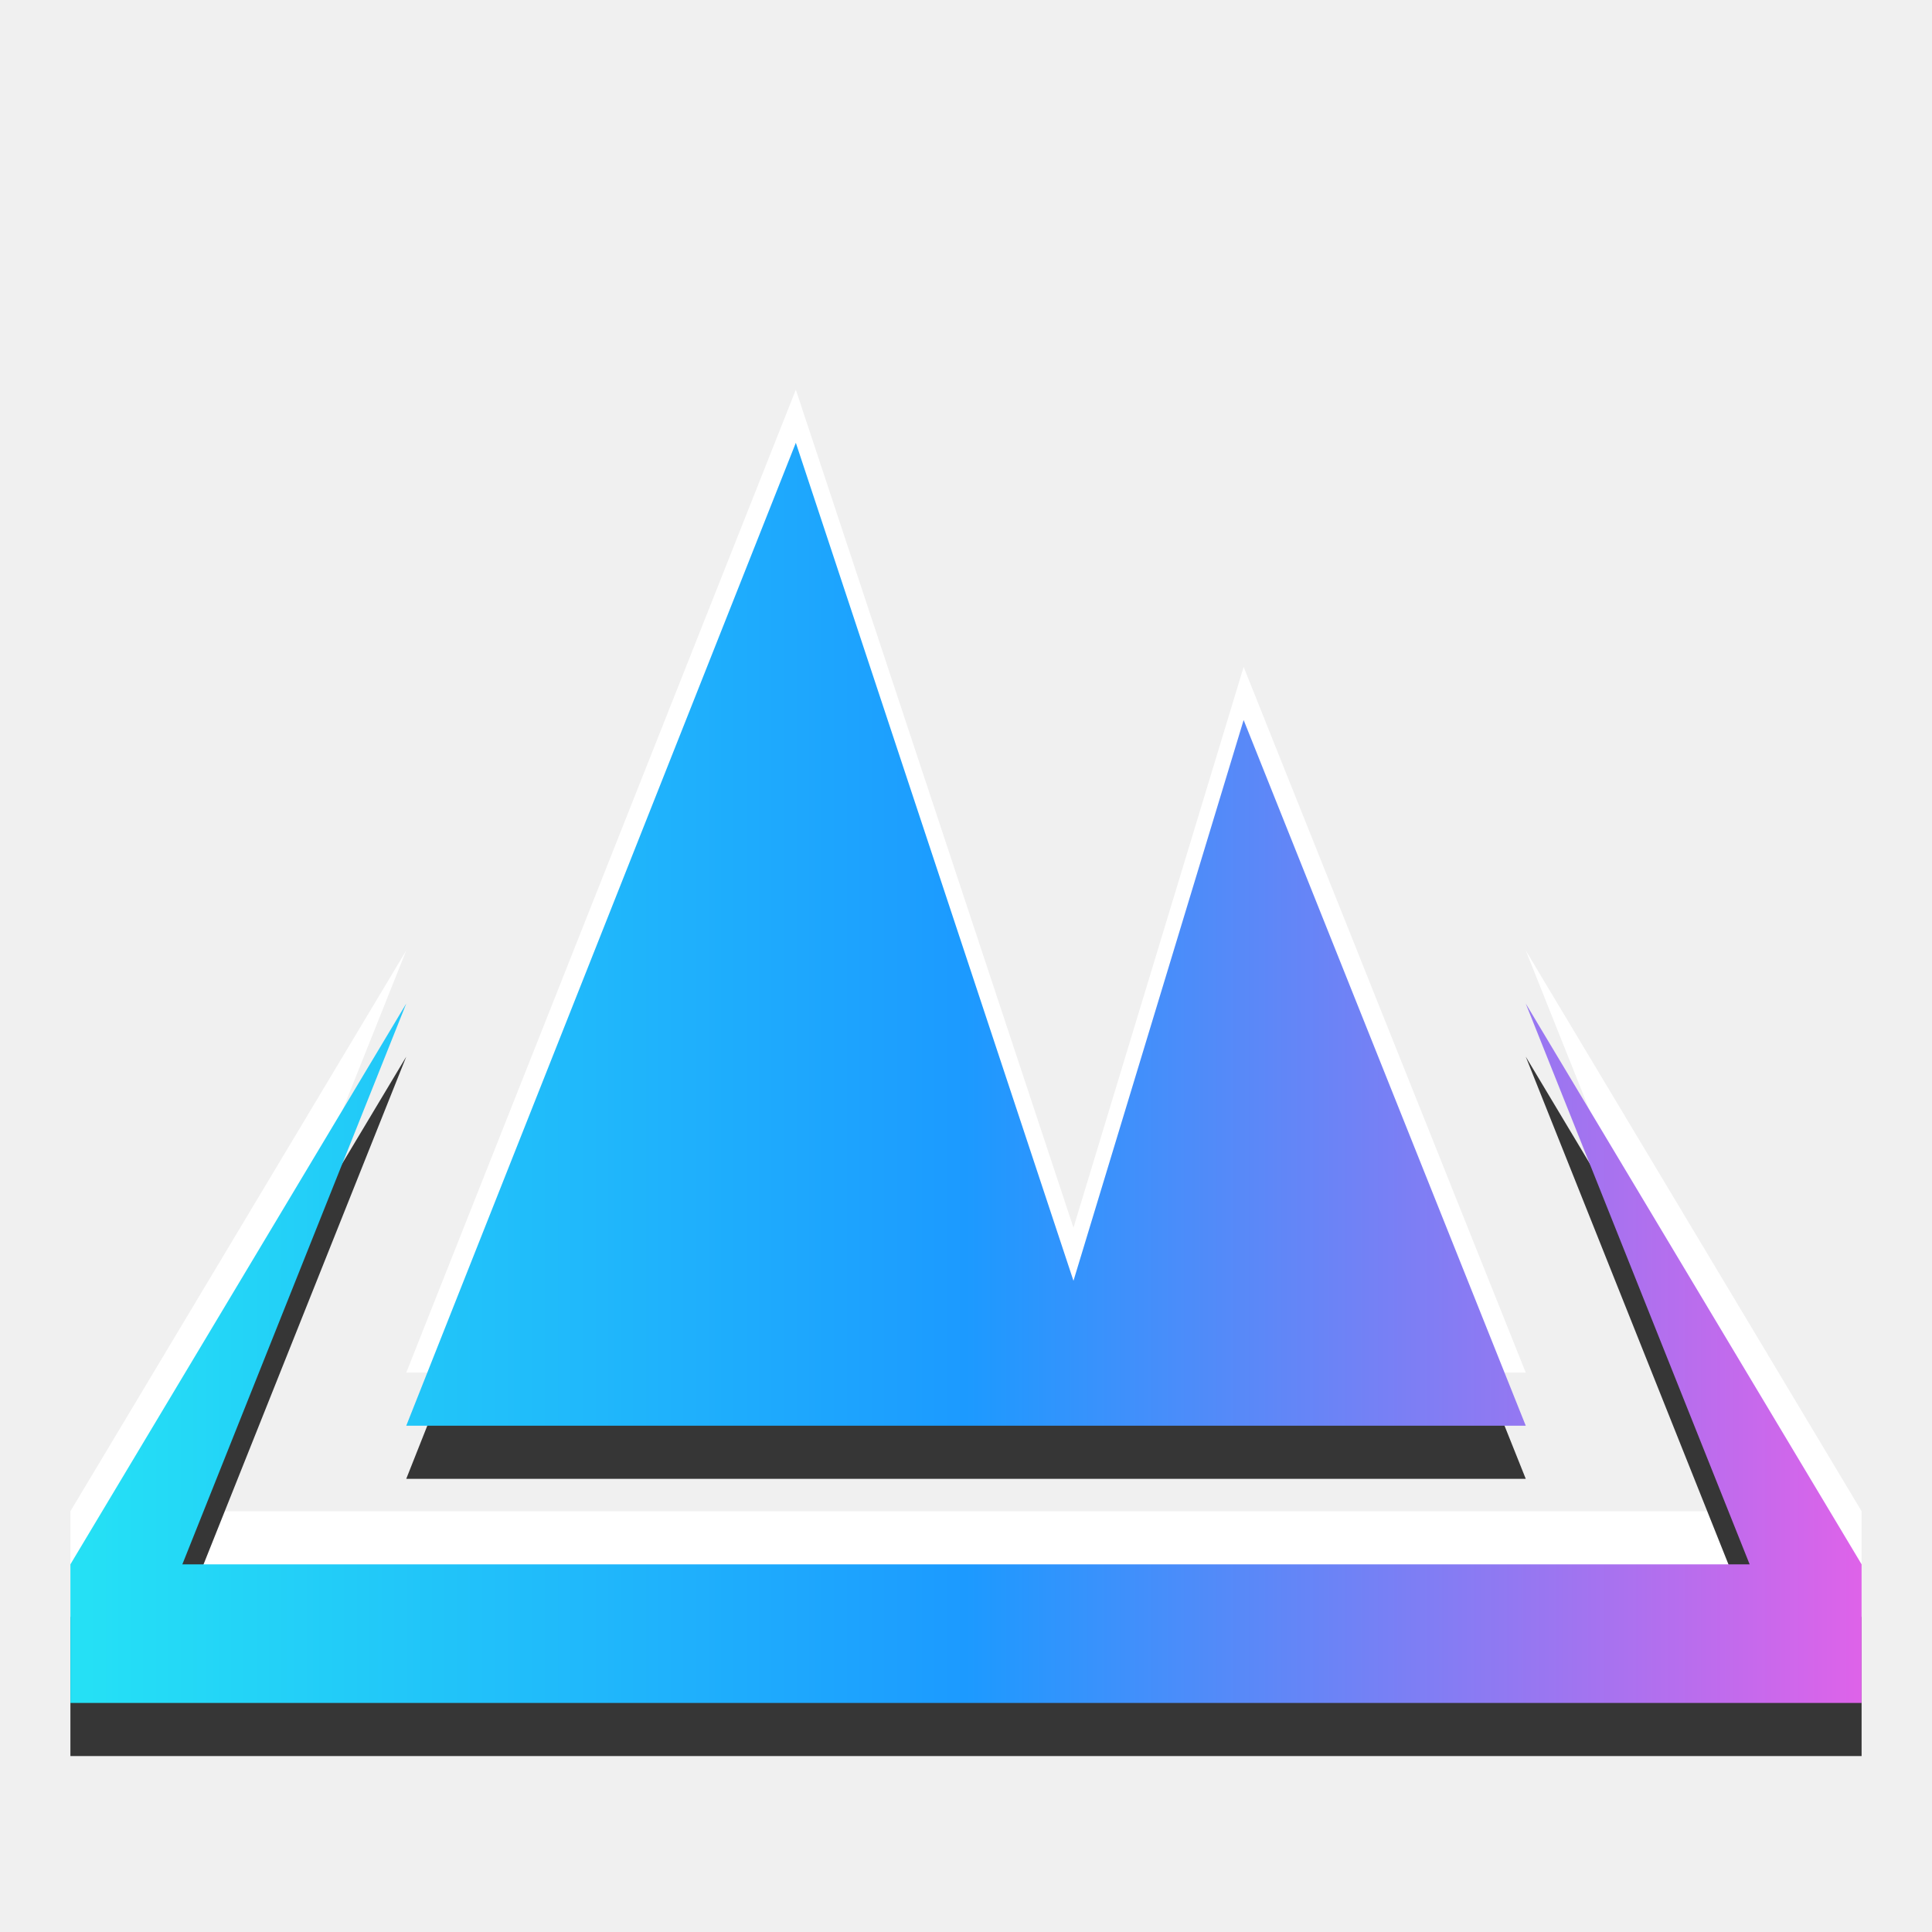
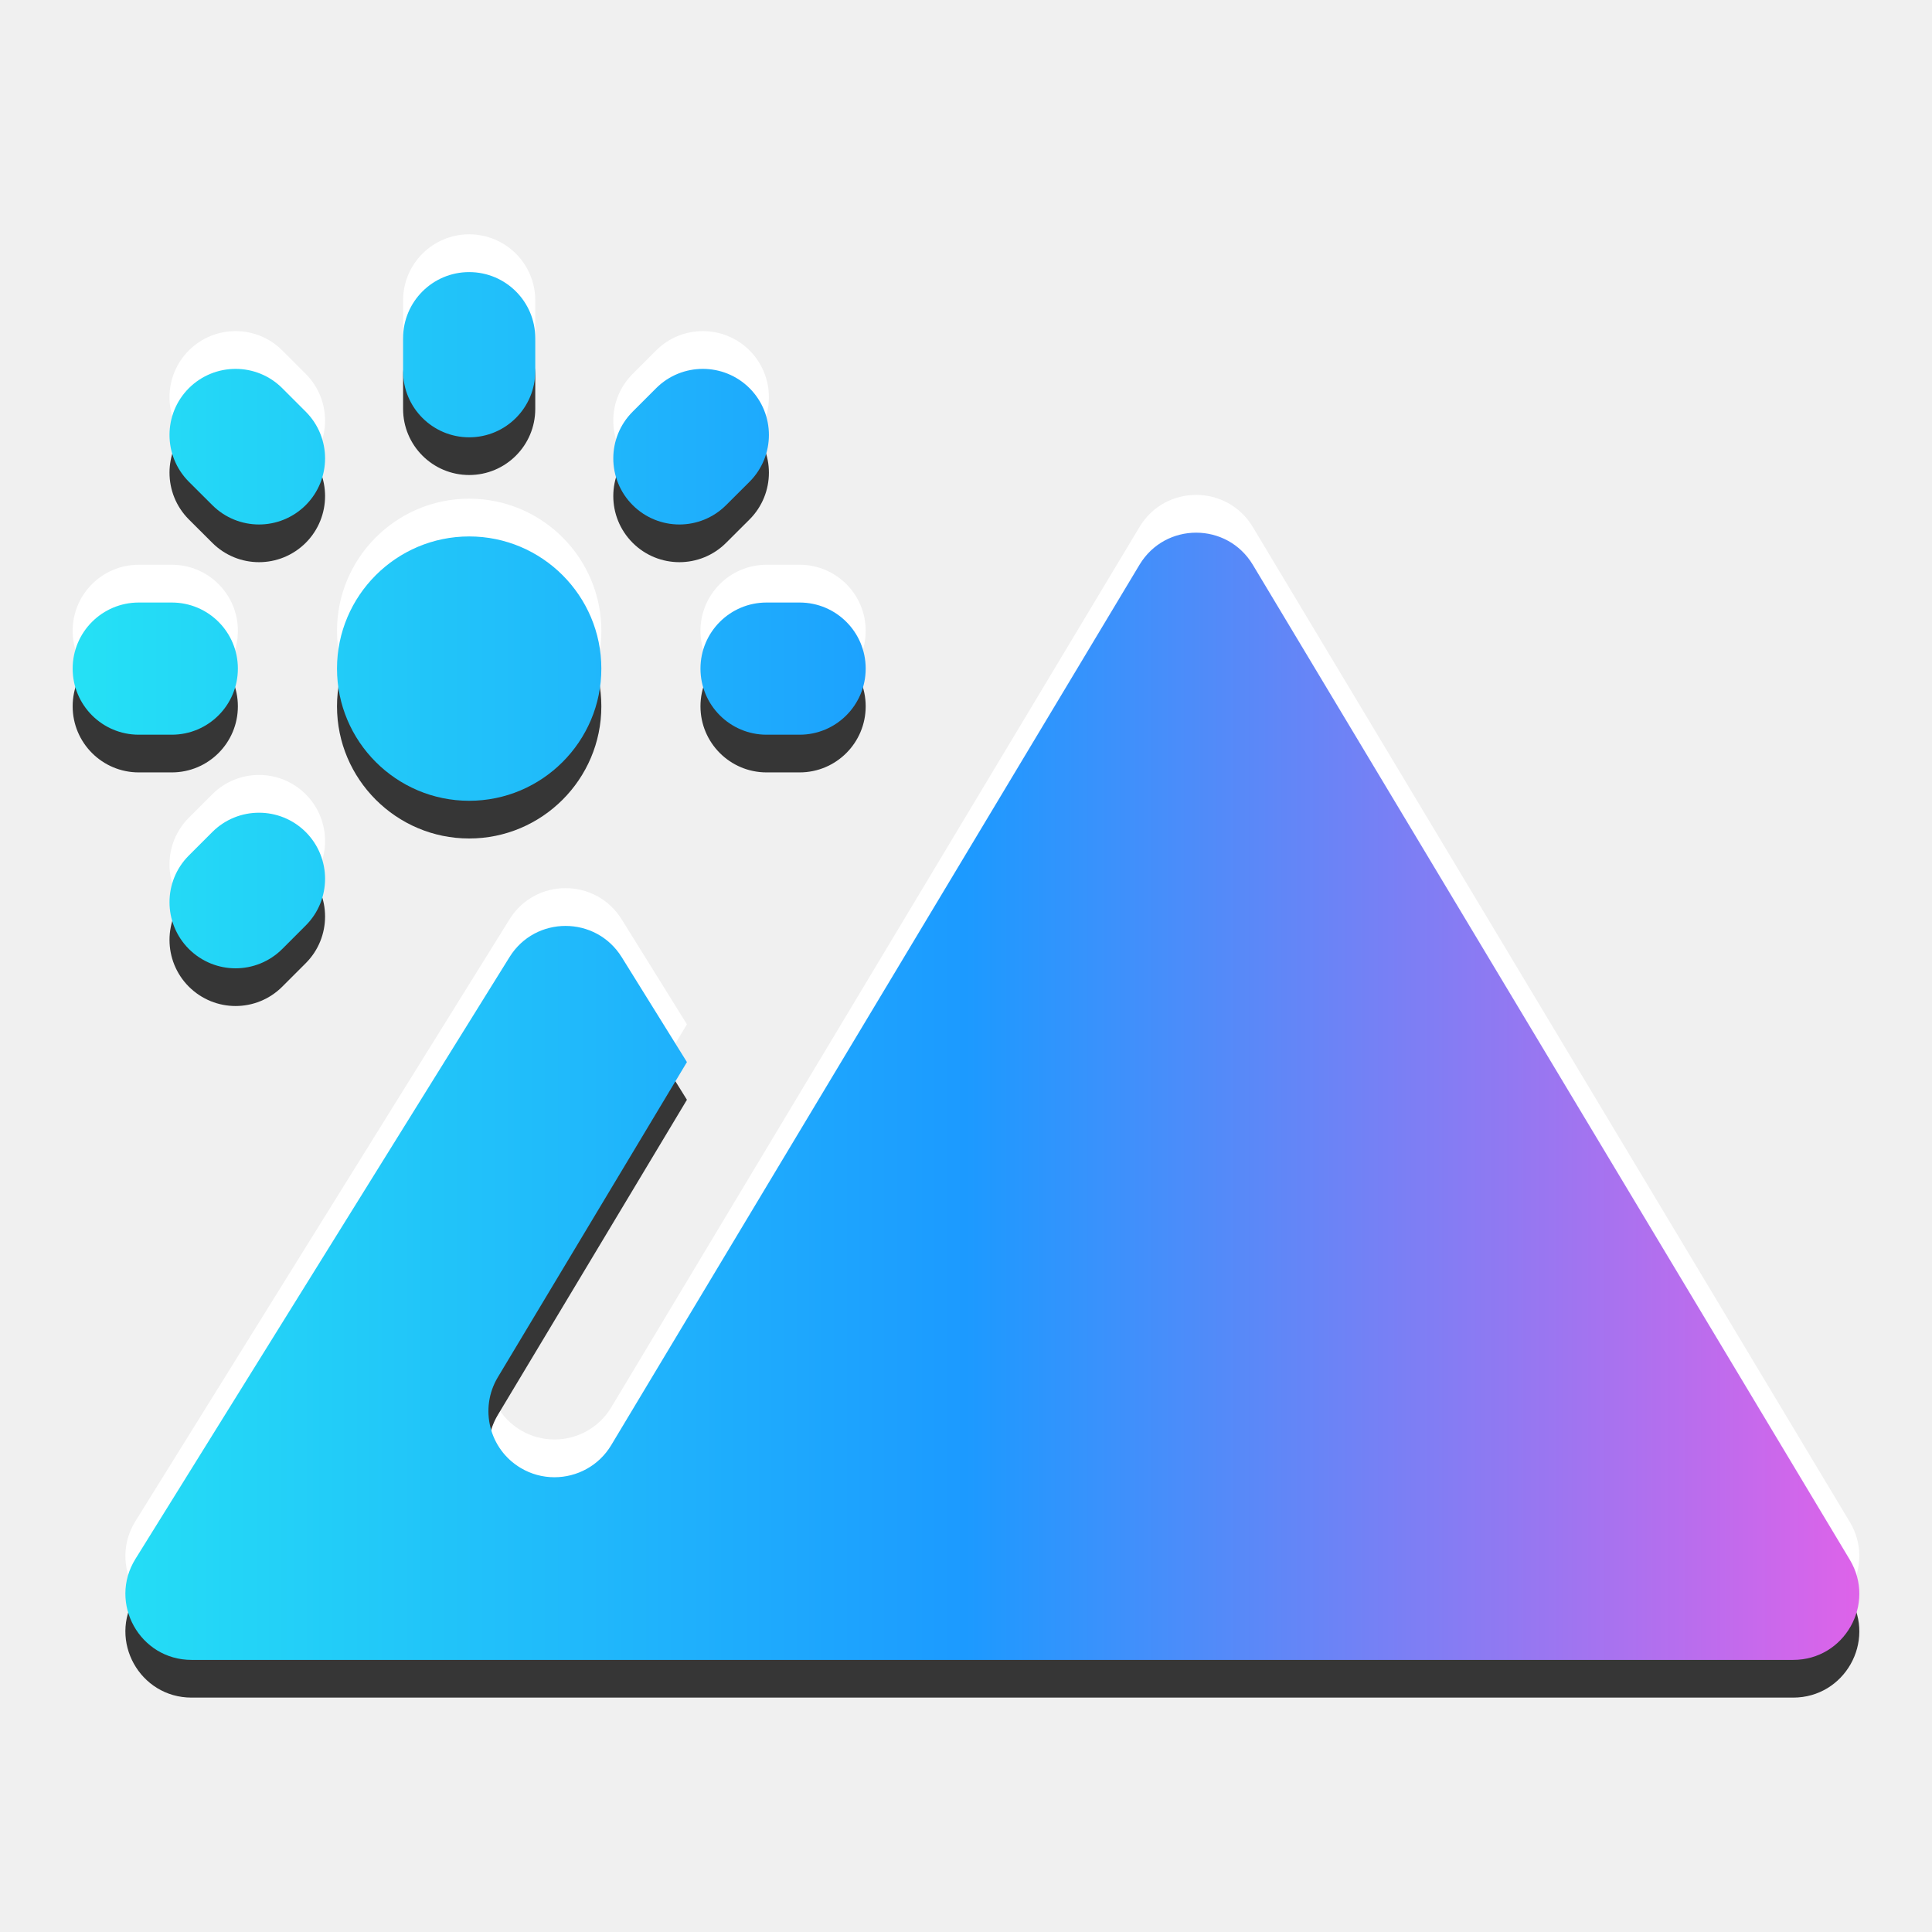
<svg xmlns="http://www.w3.org/2000/svg" width="2048px" height="2048px" version="1.1" xml:space="preserve" style="fill-rule:evenodd;clip-rule:evenodd;stroke-linejoin:round;stroke-miterlimit:2;">
-   <g id="Level" transform="matrix(1,0,0,1.40705,0,-757.703)">
-     <g id="Highlight" transform="matrix(49.3342,0,0,49.3342,37.3165,-173.242)">
-       <g transform="matrix(0.96218,0,0,0.96218,0.756402,1.1346)">
-         <path d="M37.5,37.8l-5,-8.9l7.5,8.9l0,2.2l-40,-0l0,-2.2l7.5,-8.9l-5,8.9l35,-0Z" style="fill:#fff;" />
-       </g>
-       <g transform="matrix(0.96218,0,0,0.96218,0.756402,1.1346)">
-         <path d="M26.2,24.4l-3.8,8.9l-6.2,-13.3l-8.7,15.6l25,0l-6.3,-11.2Z" style="fill:#fff;fill-rule:nonzero;" />
-       </g>
+   <g id="ProjectLevel">
+     <g id="Highlight" transform="matrix(70.0539,0,0,70.0539,1960.91,354.532)">
+       <path d="M0,17.97l-9.034,-15.056c-0.389,-0.648 -1.326,-0.648 -1.715,-0l-7.994,13.322c-0.188,0.313 -0.519,0.485 -0.859,0.485c-0.174,0 -0.352,-0.045 -0.513,-0.142c-0.474,-0.284 -0.627,-0.899 -0.343,-1.372l2.861,-4.768l-0.987,-1.588c-0.392,-0.63 -1.308,-0.63 -1.698,0l-5.66,9.106c-0.414,0.666 0.065,1.528 0.849,1.528l24.236,0c0.777,0 1.256,-0.848 0.857,-1.515m-24.779,-11.012l-0.355,0.355c-0.39,0.39 -0.39,1.023 0,1.414c0.196,0.195 0.451,0.293 0.707,0.293c0.256,0 0.512,-0.098 0.707,-0.293l0.355,-0.355c0.39,-0.39 0.39,-1.023 0,-1.414c-0.391,-0.39 -1.024,-0.39 -1.414,0m-0.613,-1.473c0.553,0 1,-0.448 1,-1c0,-0.553 -0.447,-1 -1,-1l-0.5,0c-0.552,0 -1,0.447 -1,1c0,0.552 0.448,1 1,1l0.5,0Zm0.613,-3.474c0.195,0.195 0.451,0.293 0.707,0.293c0.256,0 0.511,-0.098 0.707,-0.293c0.39,-0.391 0.39,-1.023 0,-1.414l-0.355,-0.355c-0.39,-0.39 -1.023,-0.39 -1.414,0c-0.39,0.391 -0.39,1.024 0,1.415l0.355,0.354Zm3.887,4.474c1.103,0 2,-0.898 2,-2c0,-1.103 -0.897,-2 -2,-2c-1.102,0 -2,0.897 -2,2c0,1.102 0.898,2 2,2m3.181,-4.181c0.256,0 0.512,-0.098 0.707,-0.293l0.355,-0.354c0.39,-0.391 0.39,-1.024 0,-1.415c-0.391,-0.39 -1.024,-0.39 -1.414,0l-0.355,0.355c-0.391,0.391 -0.391,1.023 0,1.414c0.195,0.195 0.451,0.293 0.707,0.293m0.319,2.181c0,0.552 0.448,1 1,1l0.5,0c0.553,0 1,-0.448 1,-1c0,-0.553 -0.447,-1 -1,-1l-0.5,0c-0.552,0 -1,0.447 -1,1m-4.5,-4.5l0,-0.5c0,-0.553 0.448,-1 1,-1c0.553,0 1,0.447 1,1l0,0.5c0,0.552 -0.447,1 -1,1c-0.552,0 -1,-0.448 -1,-1" style="fill:#fff;fill-rule:nonzero;" />
    </g>
-     <g id="Shadow" transform="matrix(49.3342,0,0,49.3342,37.3165,-93.2418)">
-       <g transform="matrix(0.96218,0,0,0.96218,0.756402,1.1346)">
-         <path d="M37.5,37.8l-5,-8.9l7.5,8.9l0,2.2l-40,-0l0,-2.2l7.5,-8.9l-5,8.9l35,-0Z" style="fill:#363636;" />
-       </g>
-       <g transform="matrix(0.96218,0,0,0.96218,0.756402,1.1346)">
-         <path d="M26.2,24.4l-3.8,8.9l-6.2,-13.3l-8.7,15.6l25,0l-6.3,-11.2Z" style="fill:#363636;fill-rule:nonzero;" />
-       </g>
+     <g id="Shadow" transform="matrix(70.0539,0,0,70.0539,1960.91,434.532)">
+       <path d="M0,17.97l-9.034,-15.056c-0.389,-0.648 -1.326,-0.648 -1.715,-0l-7.994,13.322c-0.188,0.313 -0.519,0.485 -0.859,0.485c-0.174,0 -0.352,-0.045 -0.513,-0.142c-0.474,-0.284 -0.627,-0.899 -0.343,-1.372l2.861,-4.768l-0.987,-1.588c-0.392,-0.63 -1.308,-0.63 -1.698,0l-5.66,9.106c-0.414,0.666 0.065,1.528 0.849,1.528l24.236,0c0.777,0 1.256,-0.848 0.857,-1.515m-24.779,-11.012l-0.355,0.355c-0.39,0.39 -0.39,1.023 0,1.414c0.196,0.195 0.451,0.293 0.707,0.293c0.256,0 0.512,-0.098 0.707,-0.293l0.355,-0.355c0.39,-0.39 0.39,-1.023 0,-1.414c-0.391,-0.39 -1.024,-0.39 -1.414,0m-0.613,-1.473c0.553,0 1,-0.448 1,-1c0,-0.553 -0.447,-1 -1,-1l-0.5,0c-0.552,0 -1,0.447 -1,1c0,0.552 0.448,1 1,1l0.5,0Zm0.613,-3.474c0.195,0.195 0.451,0.293 0.707,0.293c0.256,0 0.511,-0.098 0.707,-0.293c0.39,-0.391 0.39,-1.023 0,-1.414l-0.355,-0.355c-0.39,-0.39 -1.023,-0.39 -1.414,0c-0.39,0.391 -0.39,1.024 0,1.415l0.355,0.354Zm3.887,4.474c1.103,0 2,-0.898 2,-2c0,-1.103 -0.897,-2 -2,-2c-1.102,0 -2,0.897 -2,2c0,1.102 0.898,2 2,2m3.181,-4.181c0.256,0 0.512,-0.098 0.707,-0.293l0.355,-0.354c0.39,-0.391 0.39,-1.024 0,-1.415c-0.391,-0.39 -1.024,-0.39 -1.414,0l-0.355,0.355c-0.391,0.391 -0.391,1.023 0,1.414c0.195,0.195 0.451,0.293 0.707,0.293m0.319,2.181c0,0.552 0.448,1 1,1l0.5,0c0.553,0 1,-0.448 1,-1c0,-0.553 -0.447,-1 -1,-1l-0.5,0c-0.552,0 -1,0.447 -1,1m-4.5,-4.5l0,-0.5c0,-0.553 0.448,-1 1,-1c0.553,0 1,0.447 1,1l0,0.5c0,0.552 -0.447,1 -1,1c-0.552,0 -1,-0.448 -1,-1" style="fill:#363636;fill-rule:nonzero;" />
    </g>
-     <g id="Icon" transform="matrix(49.3342,0,0,49.3342,37.3165,-133.241)">
-       <g transform="matrix(0.96218,0,0,0.96218,0.756402,1.1346)">
-         <path d="M37.5,37.8l-5,-8.9l7.5,8.9l0,2.2l-40,-0l0,-2.2l7.5,-8.9l-5,8.9l35,-0Z" style="fill:url(#_Linear1);" />
-       </g>
-       <g transform="matrix(0.96218,0,0,0.96218,0.756402,1.1346)">
-         <path d="M26.2,24.4l-3.8,8.9l-6.2,-13.3l-8.7,15.6l25,0l-6.3,-11.2Z" style="fill:url(#_Linear2);fill-rule:nonzero;" />
-       </g>
+     <g id="Icon" transform="matrix(70.0539,0,0,70.0539,1960.91,394.566)">
+       <path d="M0,17.97l-9.034,-15.056c-0.389,-0.648 -1.326,-0.648 -1.715,-0l-7.994,13.322c-0.188,0.313 -0.519,0.485 -0.859,0.485c-0.174,0 -0.352,-0.045 -0.513,-0.142c-0.474,-0.284 -0.627,-0.899 -0.343,-1.372l2.861,-4.768l-0.987,-1.588c-0.392,-0.63 -1.308,-0.63 -1.698,0l-5.66,9.106c-0.414,0.666 0.065,1.528 0.849,1.528l24.236,0c0.777,0 1.256,-0.848 0.857,-1.515m-24.779,-11.012l-0.355,0.355c-0.39,0.39 -0.39,1.023 0,1.414c0.196,0.195 0.451,0.293 0.707,0.293c0.256,0 0.512,-0.098 0.707,-0.293l0.355,-0.355c0.39,-0.39 0.39,-1.023 0,-1.414c-0.391,-0.39 -1.024,-0.39 -1.414,0m-0.613,-1.473c0.553,0 1,-0.448 1,-1c0,-0.553 -0.447,-1 -1,-1l-0.5,0c-0.552,0 -1,0.447 -1,1c0,0.552 0.448,1 1,1l0.5,0Zm0.613,-3.474c0.195,0.195 0.451,0.293 0.707,0.293c0.256,0 0.511,-0.098 0.707,-0.293c0.39,-0.391 0.39,-1.023 0,-1.414l-0.355,-0.355c-0.39,-0.39 -1.023,-0.39 -1.414,0c-0.39,0.391 -0.39,1.024 0,1.415l0.355,0.354Zm3.887,4.474c1.103,0 2,-0.898 2,-2c0,-1.103 -0.897,-2 -2,-2c-1.102,0 -2,0.897 -2,2c0,1.102 0.898,2 2,2m3.181,-4.181c0.256,0 0.512,-0.098 0.707,-0.293l0.355,-0.354c0.39,-0.391 0.39,-1.024 0,-1.415c-0.391,-0.39 -1.024,-0.39 -1.414,0l-0.355,0.355c-0.391,0.391 -0.391,1.023 0,1.414c0.195,0.195 0.451,0.293 0.707,0.293m0.319,2.181c0,0.552 0.448,1 1,1l0.5,0c0.553,0 1,-0.448 1,-1c0,-0.553 -0.447,-1 -1,-1l-0.5,0c-0.552,0 -1,0.447 -1,1m-4.5,-4.5l0,-0.5c0,-0.553 0.448,-1 1,-1c0.553,0 1,0.447 1,1l0,0.5c0,0.552 -0.447,1 -1,1c-0.552,0 -1,-0.448 -1,-1" style="fill:url(#_Linear1);fill-rule:nonzero;" />
    </g>
  </g>
  <defs>
-     <linearGradient id="_Linear1" x1="0" y1="0" x2="1" y2="0" gradientUnits="userSpaceOnUse" gradientTransform="matrix(40,0,0,20,0,30)">
-       <stop offset="0" style="stop-color:#25e2f5;stop-opacity:1" />
-       <stop offset="0.5" style="stop-color:#1c9aff;stop-opacity:1" />
-       <stop offset="1" style="stop-color:#e062e9;stop-opacity:1" />
-     </linearGradient>
-     <linearGradient id="_Linear2" x1="0" y1="0" x2="1" y2="0" gradientUnits="userSpaceOnUse" gradientTransform="matrix(40,0,0,20,0,30)">
+     <linearGradient id="_Linear1" x1="0" y1="0" x2="1" y2="0" gradientUnits="userSpaceOnUse" gradientTransform="matrix(27.0357,0,0,21,-26.892,8.985)">
      <stop offset="0" style="stop-color:#25e2f5;stop-opacity:1" />
      <stop offset="0.5" style="stop-color:#1c9aff;stop-opacity:1" />
      <stop offset="1" style="stop-color:#e062e9;stop-opacity:1" />
    </linearGradient>
  </defs>
</svg>
